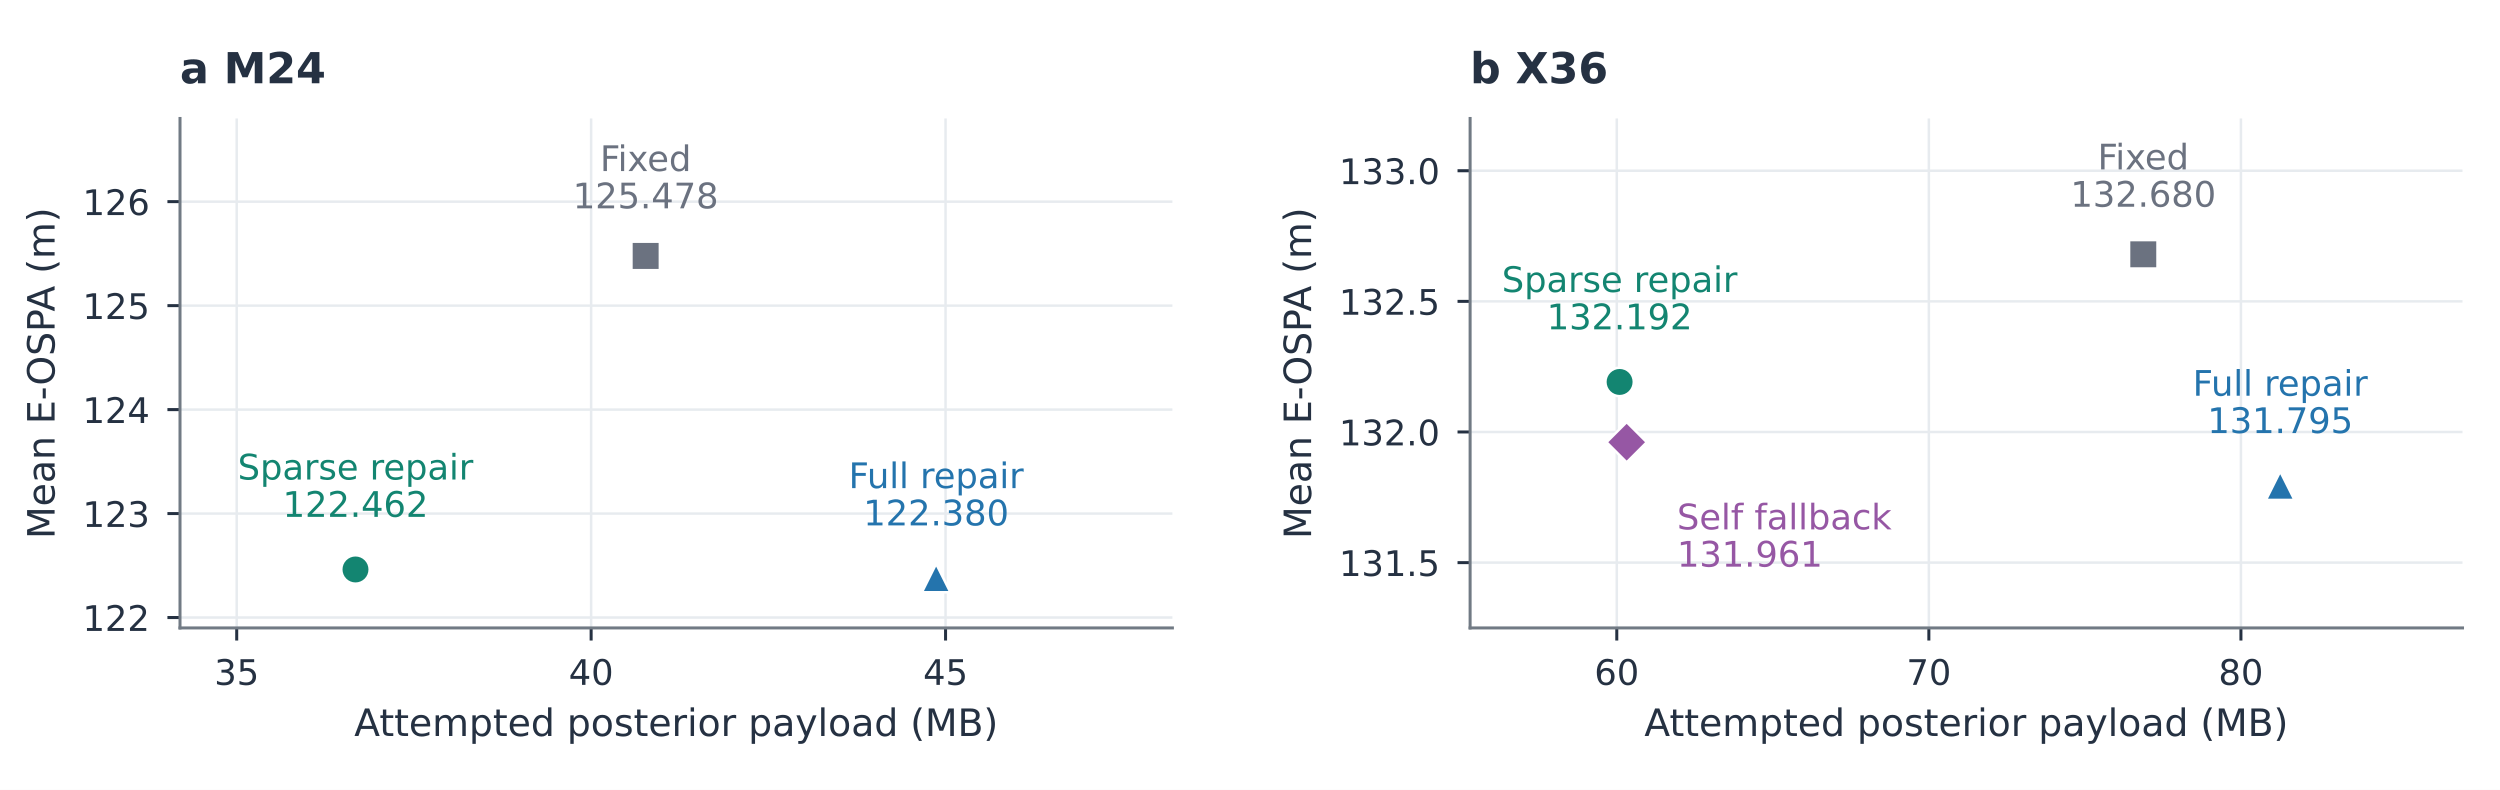
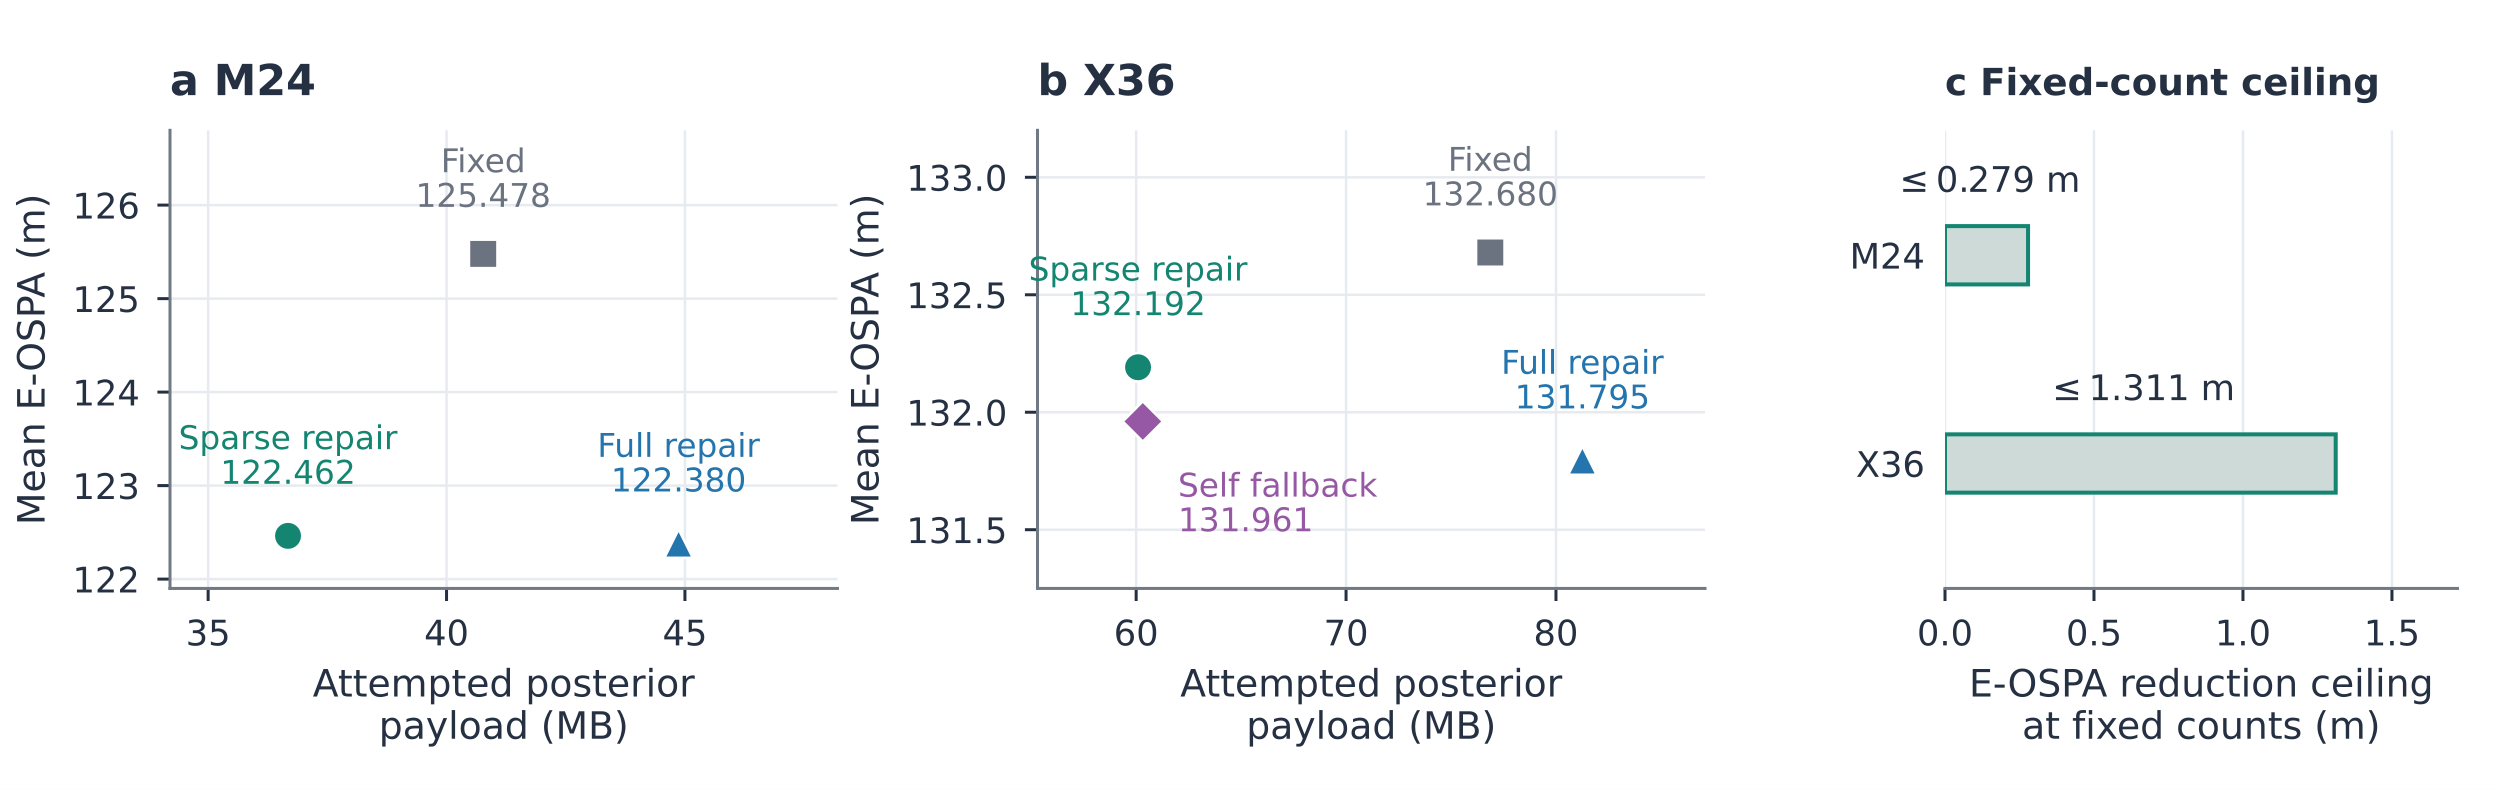
<svg xmlns="http://www.w3.org/2000/svg" xmlns:xlink="http://www.w3.org/1999/xlink" width="496.8pt" height="156.96pt" viewBox="0 0 496.8 156.96" version="1.1">
  <defs>
    <style type="text/css">*{stroke-linejoin: round; stroke-linecap: butt}</style>
  </defs>
  <g id="figure_1">
    <g id="patch_1">
      <path d="M 0 156.96  L 496.8 156.96  L 496.8 0  L 0 0  z " style="fill: #ffffff" />
    </g>
    <g id="axes_1">
      <g id="patch_2">
-         <path d="M 35.77 124.783  L 232.978 124.783  L 232.978 23.544  L 35.77 23.544  z " style="fill: #ffffff" />
+         <path d="M 33.782 116.935  L 166.428 116.935  L 166.428 25.898  L 33.782 25.898  z " style="fill: #ffffff" />
      </g>
      <g id="matplotlib.axis_1">
        <g id="xtick_1">
          <g id="line2d_1">
-             <path d="M 47.039 124.783  L 47.039 23.544  " clip-path="url(#p88a87be2eb)" style="fill: none; stroke: #e7ebef; stroke-width: 0.5; stroke-linecap: square" />
+             <path d="M 41.362 116.935  L 41.362 25.898  " clip-path="url(#p1fbccae76f)" style="fill: none; stroke: #e7ebef; stroke-width: 0.5; stroke-linecap: square" />
          </g>
          <g id="line2d_2">
            <defs>
-               <path id="m63fdc08ed8" d="M 0 0  L 0 2.5  " style="stroke: #253142; stroke-width: 0.6" />
+               <path id="m951a73d221" d="M 0 0  L 0 2.5  " style="stroke: #253142; stroke-width: 0.6" />
            </defs>
            <g>
-               <use xlink:href="#m63fdc08ed8" x="47.039" y="124.783" style="fill: #253142; stroke: #253142; stroke-width: 0.6" />
+               <use xlink:href="#m951a73d221" x="41.362" y="116.935" style="fill: #253142; stroke: #253142; stroke-width: 0.6" />
            </g>
          </g>
          <g id="text_1">
-             <text style="font-size: 7px; font-family: 'DejaVu Sans'; text-anchor: middle; fill: #253142" x="47.039" y="136.102" transform="rotate(-0 47.03863 136.1021)">35</text>
+             <text style="font-size: 7px; font-family: 'DejaVu Sans'; text-anchor: middle; fill: #253142" x="41.362" y="128.254" transform="rotate(-0 41.36215 128.2541)">35</text>
          </g>
        </g>
        <g id="xtick_2">
          <g id="line2d_3">
-             <path d="M 117.47 124.783  L 117.47 23.544  " clip-path="url(#p88a87be2eb)" style="fill: none; stroke: #e7ebef; stroke-width: 0.5; stroke-linecap: square" />
+             <path d="M 88.736 116.935  L 88.736 25.898  " clip-path="url(#p1fbccae76f)" style="fill: none; stroke: #e7ebef; stroke-width: 0.5; stroke-linecap: square" />
          </g>
          <g id="line2d_4">
            <g>
-               <use xlink:href="#m63fdc08ed8" x="117.47" y="124.783" style="fill: #253142; stroke: #253142; stroke-width: 0.6" />
+               <use xlink:href="#m951a73d221" x="88.736" y="116.935" style="fill: #253142; stroke: #253142; stroke-width: 0.6" />
            </g>
          </g>
          <g id="text_2">
-             <text style="font-size: 7px; font-family: 'DejaVu Sans'; text-anchor: middle; fill: #253142" x="117.47" y="136.102" transform="rotate(-0 117.4701 136.1021)">40</text>
+             <text style="font-size: 7px; font-family: 'DejaVu Sans'; text-anchor: middle; fill: #253142" x="88.736" y="128.254" transform="rotate(-0 88.73558 128.2541)">40</text>
          </g>
        </g>
        <g id="xtick_3">
          <g id="line2d_5">
-             <path d="M 187.901 124.783  L 187.901 23.544  " clip-path="url(#p88a87be2eb)" style="fill: none; stroke: #e7ebef; stroke-width: 0.5; stroke-linecap: square" />
+             <path d="M 136.109 116.935  L 136.109 25.898  " clip-path="url(#p1fbccae76f)" style="fill: none; stroke: #e7ebef; stroke-width: 0.5; stroke-linecap: square" />
          </g>
          <g id="line2d_6">
            <g>
-               <use xlink:href="#m63fdc08ed8" x="187.901" y="124.783" style="fill: #253142; stroke: #253142; stroke-width: 0.6" />
+               <use xlink:href="#m951a73d221" x="136.109" y="116.935" style="fill: #253142; stroke: #253142; stroke-width: 0.6" />
            </g>
          </g>
          <g id="text_3">
-             <text style="font-size: 7px; font-family: 'DejaVu Sans'; text-anchor: middle; fill: #253142" x="187.901" y="136.102" transform="rotate(-0 187.9015 136.1021)">45</text>
+             <text style="font-size: 7px; font-family: 'DejaVu Sans'; text-anchor: middle; fill: #253142" x="136.109" y="128.254" transform="rotate(-0 136.109 128.2541)">45</text>
          </g>
        </g>
        <g id="text_4">
-           <text style="font-size: 7.5px; font-family: 'DejaVu Sans'; text-anchor: middle; fill: #253142" x="134.374" y="146.257" transform="rotate(-0 134.3736 146.2567)">Attempted posterior payload (MB)</text>
+           <text style="font-size: 7.5px; font-family: 'DejaVu Sans'; fill: #253142" transform="translate(62.14876 138.4087)">Attempted posterior</text>
+           <text style="font-size: 7.5px; font-family: 'DejaVu Sans'; fill: #253142" transform="translate(75.26555 146.8071)">payload (MB)</text>
        </g>
      </g>
      <g id="matplotlib.axis_2">
        <g id="ytick_1">
          <g id="line2d_7">
-             <path d="M 35.77 122.717  L 232.978 122.717  " clip-path="url(#p88a87be2eb)" style="fill: none; stroke: #e7ebef; stroke-width: 0.5; stroke-linecap: square" />
+             <path d="M 33.782 115.077  L 166.428 115.077  " clip-path="url(#p1fbccae76f)" style="fill: none; stroke: #e7ebef; stroke-width: 0.5; stroke-linecap: square" />
          </g>
          <g id="line2d_8">
            <defs>
-               <path id="md2ff17e659" d="M 0 0  L -2.5 0  " style="stroke: #253142; stroke-width: 0.6" />
+               <path id="m010f03169a" d="M 0 0  L -2.5 0  " style="stroke: #253142; stroke-width: 0.6" />
            </defs>
            <g>
-               <use xlink:href="#md2ff17e659" x="35.77" y="122.717" style="fill: #253142; stroke: #253142; stroke-width: 0.6" />
+               <use xlink:href="#m010f03169a" x="33.782" y="115.077" style="fill: #253142; stroke: #253142; stroke-width: 0.6" />
            </g>
          </g>
          <g id="text_5">
-             <text style="font-size: 7px; font-family: 'DejaVu Sans'; text-anchor: end; fill: #253142" x="29.77" y="125.377" transform="rotate(-0 29.7696 125.3765)">122</text>
+             <text style="font-size: 7px; font-family: 'DejaVu Sans'; text-anchor: end; fill: #253142" x="27.782" y="117.737" transform="rotate(-0 27.7824 117.7368)">122</text>
          </g>
        </g>
        <g id="ytick_2">
          <g id="line2d_9">
-             <path d="M 35.77 102.056  L 232.978 102.056  " clip-path="url(#p88a87be2eb)" style="fill: none; stroke: #e7ebef; stroke-width: 0.5; stroke-linecap: square" />
+             <path d="M 33.782 96.498  L 166.428 96.498  " clip-path="url(#p1fbccae76f)" style="fill: none; stroke: #e7ebef; stroke-width: 0.5; stroke-linecap: square" />
          </g>
          <g id="line2d_10">
            <g>
-               <use xlink:href="#md2ff17e659" x="35.77" y="102.056" style="fill: #253142; stroke: #253142; stroke-width: 0.6" />
+               <use xlink:href="#m010f03169a" x="33.782" y="96.498" style="fill: #253142; stroke: #253142; stroke-width: 0.6" />
            </g>
          </g>
          <g id="text_6">
-             <text style="font-size: 7px; font-family: 'DejaVu Sans'; text-anchor: end; fill: #253142" x="29.77" y="104.715" transform="rotate(-0 29.7696 104.7155)">123</text>
+             <text style="font-size: 7px; font-family: 'DejaVu Sans'; text-anchor: end; fill: #253142" x="27.782" y="99.158" transform="rotate(-0 27.7824 99.15782)">123</text>
          </g>
        </g>
        <g id="ytick_3">
          <g id="line2d_11">
-             <path d="M 35.77 81.395  L 232.978 81.395  " clip-path="url(#p88a87be2eb)" style="fill: none; stroke: #e7ebef; stroke-width: 0.5; stroke-linecap: square" />
+             <path d="M 33.782 77.919  L 166.428 77.919  " clip-path="url(#p1fbccae76f)" style="fill: none; stroke: #e7ebef; stroke-width: 0.5; stroke-linecap: square" />
          </g>
          <g id="line2d_12">
            <g>
-               <use xlink:href="#md2ff17e659" x="35.77" y="81.395" style="fill: #253142; stroke: #253142; stroke-width: 0.6" />
+               <use xlink:href="#m010f03169a" x="33.782" y="77.919" style="fill: #253142; stroke: #253142; stroke-width: 0.6" />
            </g>
          </g>
          <g id="text_7">
-             <text style="font-size: 7px; font-family: 'DejaVu Sans'; text-anchor: end; fill: #253142" x="29.77" y="84.054" transform="rotate(-0 29.7696 84.05442)">124</text>
+             <text style="font-size: 7px; font-family: 'DejaVu Sans'; text-anchor: end; fill: #253142" x="27.782" y="80.579" transform="rotate(-0 27.7824 80.57888)">124</text>
          </g>
        </g>
        <g id="ytick_4">
          <g id="line2d_13">
-             <path d="M 35.77 60.734  L 232.978 60.734  " clip-path="url(#p88a87be2eb)" style="fill: none; stroke: #e7ebef; stroke-width: 0.5; stroke-linecap: square" />
+             <path d="M 33.782 59.34  L 166.428 59.34  " clip-path="url(#p1fbccae76f)" style="fill: none; stroke: #e7ebef; stroke-width: 0.5; stroke-linecap: square" />
          </g>
          <g id="line2d_14">
            <g>
-               <use xlink:href="#md2ff17e659" x="35.77" y="60.734" style="fill: #253142; stroke: #253142; stroke-width: 0.6" />
+               <use xlink:href="#m010f03169a" x="33.782" y="59.34" style="fill: #253142; stroke: #253142; stroke-width: 0.6" />
            </g>
          </g>
          <g id="text_8">
-             <text style="font-size: 7px; font-family: 'DejaVu Sans'; text-anchor: end; fill: #253142" x="29.77" y="63.393" transform="rotate(-0 29.7696 63.39336)">125</text>
+             <text style="font-size: 7px; font-family: 'DejaVu Sans'; text-anchor: end; fill: #253142" x="27.782" y="62" transform="rotate(-0 27.7824 61.99994)">125</text>
          </g>
        </g>
        <g id="ytick_5">
          <g id="line2d_15">
-             <path d="M 35.77 40.073  L 232.978 40.073  " clip-path="url(#p88a87be2eb)" style="fill: none; stroke: #e7ebef; stroke-width: 0.5; stroke-linecap: square" />
+             <path d="M 33.782 40.762  L 166.428 40.762  " clip-path="url(#p1fbccae76f)" style="fill: none; stroke: #e7ebef; stroke-width: 0.5; stroke-linecap: square" />
          </g>
          <g id="line2d_16">
            <g>
-               <use xlink:href="#md2ff17e659" x="35.77" y="40.073" style="fill: #253142; stroke: #253142; stroke-width: 0.6" />
+               <use xlink:href="#m010f03169a" x="33.782" y="40.762" style="fill: #253142; stroke: #253142; stroke-width: 0.6" />
            </g>
          </g>
          <g id="text_9">
-             <text style="font-size: 7px; font-family: 'DejaVu Sans'; text-anchor: end; fill: #253142" x="29.77" y="42.732" transform="rotate(-0 29.7696 42.7323)">126</text>
+             <text style="font-size: 7px; font-family: 'DejaVu Sans'; text-anchor: end; fill: #253142" x="27.782" y="43.421" transform="rotate(-0 27.7824 43.421)">126</text>
          </g>
        </g>
        <g id="text_10">
-           <text style="font-size: 7.5px; font-family: 'DejaVu Sans'; text-anchor: middle; fill: #253142" x="10.849" y="74.164" transform="rotate(-90 10.84858 74.1636)">Mean E-OSPA (m)</text>
+           <text style="font-size: 7.5px; font-family: 'DejaVu Sans'; text-anchor: middle; fill: #253142" x="8.861" y="71.417" transform="rotate(-90 8.861384 71.4168)">Mean E-OSPA (m)</text>
        </g>
      </g>
      <g id="patch_3">
-         <path d="M 35.77 124.783  L 35.77 23.544  " style="fill: none; stroke: #717a84; stroke-width: 0.6; stroke-linejoin: miter; stroke-linecap: square" />
+         <path d="M 33.782 116.935  L 33.782 25.898  " style="fill: none; stroke: #717a84; stroke-width: 0.6; stroke-linejoin: miter; stroke-linecap: square" />
      </g>
      <g id="patch_4">
-         <path d="M 35.77 124.783  L 232.978 124.783  " style="fill: none; stroke: #717a84; stroke-width: 0.6; stroke-linejoin: miter; stroke-linecap: square" />
+         <path d="M 33.782 116.935  L 166.428 116.935  " style="fill: none; stroke: #717a84; stroke-width: 0.6; stroke-linejoin: miter; stroke-linecap: square" />
      </g>
      <g id="PathCollection_1">
        <defs>
-           <path id="m41f9e10031" d="M -2.828 2.828  L 2.828 2.828  L 2.828 -2.828  L -2.828 -2.828  z " style="stroke: #ffffff; stroke-width: 0.5" />
+           <path id="m4866746207" d="M -2.828 2.828  L 2.828 2.828  L 2.828 -2.828  L -2.828 -2.828  z " style="stroke: #ffffff; stroke-width: 0.5" />
        </defs>
-         <g clip-path="url(#p88a87be2eb)">
-           <use xlink:href="#m41f9e10031" x="128.305" y="50.859" style="fill: #6b7280; stroke: #ffffff; stroke-width: 0.5" />
+         <g clip-path="url(#p1fbccae76f)">
+           <use xlink:href="#m4866746207" x="96.023" y="50.46" style="fill: #6b7280; stroke: #ffffff; stroke-width: 0.5" />
        </g>
      </g>
      <g id="text_11">
-         <text style="font-size: 7px; font-family: 'DejaVu Sans'; fill: #6b7280" transform="translate(119.2354 33.98988)">Fixed</text>
-         <text style="font-size: 7px; font-family: 'DejaVu Sans'; fill: #6b7280" transform="translate(113.8312 41.40284)">125.478</text>
+         <text style="font-size: 6.5px; font-family: 'DejaVu Sans'; fill: #6b7280" transform="translate(87.60164 34.22513)">Fixed</text>
+         <text style="font-size: 6.5px; font-family: 'DejaVu Sans'; fill: #6b7280" transform="translate(82.58344 41.10859)">125.478</text>
      </g>
      <g id="PathCollection_2">
        <defs>
-           <path id="m3cbb86bf27" d="M 0 -2.828  L -2.828 2.828  L 2.828 2.828  z " style="stroke: #ffffff; stroke-width: 0.5" />
+           <path id="m20859dba0f" d="M 0 -2.828  L -2.828 2.828  L 2.828 2.828  z " style="stroke: #ffffff; stroke-width: 0.5" />
        </defs>
-         <g clip-path="url(#p88a87be2eb)">
-           <use xlink:href="#m3cbb86bf27" x="186.03" y="114.868" style="fill: #2474ad; stroke: #ffffff; stroke-width: 0.5" />
+         <g clip-path="url(#p1fbccae76f)">
+           <use xlink:href="#m20859dba0f" x="134.85" y="108.019" style="fill: #2474ad; stroke: #ffffff; stroke-width: 0.5" />
        </g>
      </g>
      <g id="text_12">
-         <text style="font-size: 7px; font-family: 'DejaVu Sans'; fill: #2474ad" transform="translate(168.6426 96.99935)">Full repair</text>
-         <text style="font-size: 7px; font-family: 'DejaVu Sans'; fill: #2474ad" transform="translate(171.5563 104.4123)">122.380</text>
+         <text style="font-size: 6.5px; font-family: 'DejaVu Sans'; fill: #2474ad" transform="translate(118.7048 90.78403)">Full repair</text>
+         <text style="font-size: 6.5px; font-family: 'DejaVu Sans'; fill: #2474ad" transform="translate(121.4104 97.66749)">122.380</text>
      </g>
      <g id="PathCollection_3">
        <defs>
-           <path id="m1af9a716c9" d="M 0 2.828  C 0.75 2.828 1.47 2.53 2 2  C 2.53 1.47 2.828 0.75 2.828 0  C 2.828 -0.75 2.53 -1.47 2 -2  C 1.47 -2.53 0.75 -2.828 0 -2.828  C -0.75 -2.828 -1.47 -2.53 -2 -2  C -2.53 -1.47 -2.828 -0.75 -2.828 0  C -2.828 0.75 -2.53 1.47 -2 2  C -1.47 2.53 -0.75 2.828 0 2.828  z " style="stroke: #ffffff; stroke-width: 0.5" />
+           <path id="m1e0ab5b88b" d="M 0 2.828  C 0.75 2.828 1.47 2.53 2 2  C 2.53 1.47 2.828 0.75 2.828 0  C 2.828 -0.75 2.53 -1.47 2 -2  C 1.47 -2.53 0.75 -2.828 0 -2.828  C -0.75 -2.828 -1.47 -2.53 -2 -2  C -2.53 -1.47 -2.828 -0.75 -2.828 0  C -2.828 0.75 -2.53 1.47 -2 2  C -1.47 2.53 -0.75 2.828 0 2.828  z " style="stroke: #ffffff; stroke-width: 0.5" />
        </defs>
-         <g clip-path="url(#p88a87be2eb)">
-           <use xlink:href="#m1af9a716c9" x="70.642" y="113.165" style="fill: #138571; stroke: #ffffff; stroke-width: 0.5" />
+         <g clip-path="url(#p1fbccae76f)">
+           <use xlink:href="#m1e0ab5b88b" x="57.238" y="106.487" style="fill: #138571; stroke: #ffffff; stroke-width: 0.5" />
        </g>
      </g>
      <g id="text_13">
-         <text style="font-size: 7px; font-family: 'DejaVu Sans'; fill: #138571" transform="translate(47.23351 95.29587)">Sparse repair</text>
-         <text style="font-size: 7px; font-family: 'DejaVu Sans'; fill: #138571" transform="translate(56.16835 102.7088)">122.462</text>
+         <text style="font-size: 6.5px; font-family: 'DejaVu Sans'; fill: #138571" transform="translate(35.50175 89.25222)">Sparse repair</text>
+         <text style="font-size: 6.5px; font-family: 'DejaVu Sans'; fill: #138571" transform="translate(43.79839 96.13568)">122.462</text>
      </g>
      <g id="text_14">
-         <text style="font-weight: 700; font-size: 8.5px; font-family: 'DejaVu Sans'; text-anchor: start; fill: #253142" x="35.77" y="16.544" transform="rotate(-0 35.7696 16.544)">a  M24</text>
+         <text style="font-weight: 700; font-size: 8.5px; font-family: 'DejaVu Sans'; text-anchor: start; fill: #253142" x="33.782" y="18.898" transform="rotate(-0 33.7824 18.8984)">a  M24</text>
      </g>
    </g>
    <g id="axes_2">
      <g id="patch_5">
-         <path d="M 292.14 124.783  L 489.348 124.783  L 489.348 23.544  L 292.14 23.544  z " style="fill: #ffffff" />
+         <path d="M 206.172 116.935  L 338.818 116.935  L 338.818 25.898  L 206.172 25.898  z " style="fill: #ffffff" />
      </g>
      <g id="matplotlib.axis_3">
        <g id="xtick_4">
          <g id="line2d_17">
-             <path d="M 321.287 124.783  L 321.287 23.544  " clip-path="url(#p3abf3eaefa)" style="fill: none; stroke: #e7ebef; stroke-width: 0.5; stroke-linecap: square" />
+             <path d="M 225.777 116.935  L 225.777 25.898  " clip-path="url(#pb105b3aa8b)" style="fill: none; stroke: #e7ebef; stroke-width: 0.5; stroke-linecap: square" />
          </g>
          <g id="line2d_18">
            <g>
-               <use xlink:href="#m63fdc08ed8" x="321.287" y="124.783" style="fill: #253142; stroke: #253142; stroke-width: 0.6" />
+               <use xlink:href="#m951a73d221" x="225.777" y="116.935" style="fill: #253142; stroke: #253142; stroke-width: 0.6" />
            </g>
          </g>
          <g id="text_15">
-             <text style="font-size: 7px; font-family: 'DejaVu Sans'; text-anchor: middle; fill: #253142" x="321.287" y="136.102" transform="rotate(-0 321.2871 136.1021)">60</text>
+             <text style="font-size: 7px; font-family: 'DejaVu Sans'; text-anchor: middle; fill: #253142" x="225.777" y="128.254" transform="rotate(-0 225.7769 128.2541)">60</text>
          </g>
        </g>
        <g id="xtick_5">
          <g id="line2d_19">
-             <path d="M 383.302 124.783  L 383.302 23.544  " clip-path="url(#p3abf3eaefa)" style="fill: none; stroke: #e7ebef; stroke-width: 0.5; stroke-linecap: square" />
+             <path d="M 267.489 116.935  L 267.489 25.898  " clip-path="url(#pb105b3aa8b)" style="fill: none; stroke: #e7ebef; stroke-width: 0.5; stroke-linecap: square" />
          </g>
          <g id="line2d_20">
            <g>
-               <use xlink:href="#m63fdc08ed8" x="383.302" y="124.783" style="fill: #253142; stroke: #253142; stroke-width: 0.6" />
+               <use xlink:href="#m951a73d221" x="267.489" y="116.935" style="fill: #253142; stroke: #253142; stroke-width: 0.6" />
            </g>
          </g>
          <g id="text_16">
-             <text style="font-size: 7px; font-family: 'DejaVu Sans'; text-anchor: middle; fill: #253142" x="383.302" y="136.102" transform="rotate(-0 383.3022 136.1021)">70</text>
+             <text style="font-size: 7px; font-family: 'DejaVu Sans'; text-anchor: middle; fill: #253142" x="267.489" y="128.254" transform="rotate(-0 267.4893 128.2541)">70</text>
          </g>
        </g>
        <g id="xtick_6">
          <g id="line2d_21">
-             <path d="M 445.317 124.783  L 445.317 23.544  " clip-path="url(#p3abf3eaefa)" style="fill: none; stroke: #e7ebef; stroke-width: 0.5; stroke-linecap: square" />
+             <path d="M 309.202 116.935  L 309.202 25.898  " clip-path="url(#pb105b3aa8b)" style="fill: none; stroke: #e7ebef; stroke-width: 0.5; stroke-linecap: square" />
          </g>
          <g id="line2d_22">
            <g>
-               <use xlink:href="#m63fdc08ed8" x="445.317" y="124.783" style="fill: #253142; stroke: #253142; stroke-width: 0.6" />
+               <use xlink:href="#m951a73d221" x="309.202" y="116.935" style="fill: #253142; stroke: #253142; stroke-width: 0.6" />
            </g>
          </g>
          <g id="text_17">
-             <text style="font-size: 7px; font-family: 'DejaVu Sans'; text-anchor: middle; fill: #253142" x="445.317" y="136.102" transform="rotate(-0 445.3173 136.1021)">80</text>
+             <text style="font-size: 7px; font-family: 'DejaVu Sans'; text-anchor: middle; fill: #253142" x="309.202" y="128.254" transform="rotate(-0 309.2018 128.2541)">80</text>
          </g>
        </g>
        <g id="text_18">
-           <text style="font-size: 7.5px; font-family: 'DejaVu Sans'; text-anchor: middle; fill: #253142" x="390.744" y="146.257" transform="rotate(-0 390.744 146.2567)">Attempted posterior payload (MB)</text>
+           <text style="font-size: 7.5px; font-family: 'DejaVu Sans'; fill: #253142" transform="translate(234.5384 138.4087)">Attempted posterior</text>
+           <text style="font-size: 7.5px; font-family: 'DejaVu Sans'; fill: #253142" transform="translate(247.6552 146.8071)">payload (MB)</text>
        </g>
      </g>
      <g id="matplotlib.axis_4">
        <g id="ytick_6">
          <g id="line2d_23">
-             <path d="M 292.14 111.804  L 489.348 111.804  " clip-path="url(#p3abf3eaefa)" style="fill: none; stroke: #e7ebef; stroke-width: 0.5; stroke-linecap: square" />
+             <path d="M 206.172 105.264  L 338.818 105.264  " clip-path="url(#pb105b3aa8b)" style="fill: none; stroke: #e7ebef; stroke-width: 0.5; stroke-linecap: square" />
          </g>
          <g id="line2d_24">
            <g>
-               <use xlink:href="#md2ff17e659" x="292.14" y="111.804" style="fill: #253142; stroke: #253142; stroke-width: 0.6" />
+               <use xlink:href="#m010f03169a" x="206.172" y="105.264" style="fill: #253142; stroke: #253142; stroke-width: 0.6" />
            </g>
          </g>
          <g id="text_19">
-             <text style="font-size: 7px; font-family: 'DejaVu Sans'; text-anchor: end; fill: #253142" x="286.14" y="114.463" transform="rotate(-0 286.14 114.4633)">131.5</text>
+             <text style="font-size: 7px; font-family: 'DejaVu Sans'; text-anchor: end; fill: #253142" x="200.172" y="107.923" transform="rotate(-0 200.172 107.9233)">131.5</text>
          </g>
        </g>
        <g id="ytick_7">
          <g id="line2d_25">
-             <path d="M 292.14 85.845  L 489.348 85.845  " clip-path="url(#p3abf3eaefa)" style="fill: none; stroke: #e7ebef; stroke-width: 0.5; stroke-linecap: square" />
+             <path d="M 206.172 81.921  L 338.818 81.921  " clip-path="url(#pb105b3aa8b)" style="fill: none; stroke: #e7ebef; stroke-width: 0.5; stroke-linecap: square" />
          </g>
          <g id="line2d_26">
            <g>
-               <use xlink:href="#md2ff17e659" x="292.14" y="85.845" style="fill: #253142; stroke: #253142; stroke-width: 0.6" />
+               <use xlink:href="#m010f03169a" x="206.172" y="81.921" style="fill: #253142; stroke: #253142; stroke-width: 0.6" />
            </g>
          </g>
          <g id="text_20">
-             <text style="font-size: 7px; font-family: 'DejaVu Sans'; text-anchor: end; fill: #253142" x="286.14" y="88.504" transform="rotate(-0 286.14 88.5045)">132.0</text>
+             <text style="font-size: 7px; font-family: 'DejaVu Sans'; text-anchor: end; fill: #253142" x="200.172" y="84.58" transform="rotate(-0 200.172 84.5805)">132.0</text>
          </g>
        </g>
        <g id="ytick_8">
          <g id="line2d_27">
-             <path d="M 292.14 59.886  L 489.348 59.886  " clip-path="url(#p3abf3eaefa)" style="fill: none; stroke: #e7ebef; stroke-width: 0.5; stroke-linecap: square" />
+             <path d="M 206.172 58.578  L 338.818 58.578  " clip-path="url(#pb105b3aa8b)" style="fill: none; stroke: #e7ebef; stroke-width: 0.5; stroke-linecap: square" />
          </g>
          <g id="line2d_28">
            <g>
-               <use xlink:href="#md2ff17e659" x="292.14" y="59.886" style="fill: #253142; stroke: #253142; stroke-width: 0.6" />
+               <use xlink:href="#m010f03169a" x="206.172" y="58.578" style="fill: #253142; stroke: #253142; stroke-width: 0.6" />
            </g>
          </g>
          <g id="text_21">
-             <text style="font-size: 7px; font-family: 'DejaVu Sans'; text-anchor: end; fill: #253142" x="286.14" y="62.546" transform="rotate(-0 286.14 62.54573)">132.5</text>
+             <text style="font-size: 7px; font-family: 'DejaVu Sans'; text-anchor: end; fill: #253142" x="200.172" y="61.238" transform="rotate(-0 200.172 61.23773)">132.5</text>
          </g>
        </g>
        <g id="ytick_9">
          <g id="line2d_29">
-             <path d="M 292.14 33.928  L 489.348 33.928  " clip-path="url(#p3abf3eaefa)" style="fill: none; stroke: #e7ebef; stroke-width: 0.5; stroke-linecap: square" />
+             <path d="M 206.172 35.236  L 338.818 35.236  " clip-path="url(#pb105b3aa8b)" style="fill: none; stroke: #e7ebef; stroke-width: 0.5; stroke-linecap: square" />
          </g>
          <g id="line2d_30">
            <g>
-               <use xlink:href="#md2ff17e659" x="292.14" y="33.928" style="fill: #253142; stroke: #253142; stroke-width: 0.6" />
+               <use xlink:href="#m010f03169a" x="206.172" y="35.236" style="fill: #253142; stroke: #253142; stroke-width: 0.6" />
            </g>
          </g>
          <g id="text_22">
-             <text style="font-size: 7px; font-family: 'DejaVu Sans'; text-anchor: end; fill: #253142" x="286.14" y="36.587" transform="rotate(-0 286.14 36.58696)">133.0</text>
+             <text style="font-size: 7px; font-family: 'DejaVu Sans'; text-anchor: end; fill: #253142" x="200.172" y="37.895" transform="rotate(-0 200.172 37.89496)">133.0</text>
          </g>
        </g>
        <g id="text_23">
-           <text style="font-size: 7.5px; font-family: 'DejaVu Sans'; text-anchor: middle; fill: #253142" x="260.541" y="74.164" transform="rotate(-90 260.5405 74.1636)">Mean E-OSPA (m)</text>
+           <text style="font-size: 7.5px; font-family: 'DejaVu Sans'; text-anchor: middle; fill: #253142" x="174.573" y="71.417" transform="rotate(-90 174.5725 71.4168)">Mean E-OSPA (m)</text>
        </g>
      </g>
      <g id="patch_6">
-         <path d="M 292.14 124.783  L 292.14 23.544  " style="fill: none; stroke: #717a84; stroke-width: 0.6; stroke-linejoin: miter; stroke-linecap: square" />
+         <path d="M 206.172 116.935  L 206.172 25.898  " style="fill: none; stroke: #717a84; stroke-width: 0.6; stroke-linejoin: miter; stroke-linecap: square" />
      </g>
      <g id="patch_7">
-         <path d="M 292.14 124.783  L 489.348 124.783  " style="fill: none; stroke: #717a84; stroke-width: 0.6; stroke-linejoin: miter; stroke-linecap: square" />
+         <path d="M 206.172 116.935  L 338.818 116.935  " style="fill: none; stroke: #717a84; stroke-width: 0.6; stroke-linejoin: miter; stroke-linecap: square" />
      </g>
      <g id="PathCollection_4">
-         <g clip-path="url(#p3abf3eaefa)">
-           <use xlink:href="#m41f9e10031" x="425.913" y="50.538" style="fill: #6b7280; stroke: #ffffff; stroke-width: 0.5" />
+         <g clip-path="url(#pb105b3aa8b)">
+           <use xlink:href="#m4866746207" x="296.15" y="50.172" style="fill: #6b7280; stroke: #ffffff; stroke-width: 0.5" />
        </g>
      </g>
      <g id="text_24">
-         <text style="font-size: 7px; font-family: 'DejaVu Sans'; fill: #6b7280" transform="translate(416.8434 33.66932)">Fixed</text>
-         <text style="font-size: 7px; font-family: 'DejaVu Sans'; fill: #6b7280" transform="translate(411.4392 41.08228)">132.680</text>
+         <text style="font-size: 6.5px; font-family: 'DejaVu Sans'; fill: #6b7280" transform="translate(287.7284 33.93687)">Fixed</text>
+         <text style="font-size: 6.5px; font-family: 'DejaVu Sans'; fill: #6b7280" transform="translate(282.7102 40.82033)">132.680</text>
      </g>
      <g id="PathCollection_5">
-         <g clip-path="url(#p3abf3eaefa)">
-           <use xlink:href="#m3cbb86bf27" x="453.123" y="96.512" style="fill: #2474ad; stroke: #ffffff; stroke-width: 0.5" />
+         <g clip-path="url(#pb105b3aa8b)">
+           <use xlink:href="#m20859dba0f" x="314.452" y="91.513" style="fill: #2474ad; stroke: #ffffff; stroke-width: 0.5" />
        </g>
      </g>
      <g id="text_25">
-         <text style="font-size: 7px; font-family: 'DejaVu Sans'; fill: #2474ad" transform="translate(435.7358 78.64366)">Full repair</text>
-         <text style="font-size: 7px; font-family: 'DejaVu Sans'; fill: #2474ad" transform="translate(438.6495 86.05662)">131.795</text>
+         <text style="font-size: 6.5px; font-family: 'DejaVu Sans'; fill: #2474ad" transform="translate(298.3067 74.27814)">Full repair</text>
+         <text style="font-size: 6.5px; font-family: 'DejaVu Sans'; fill: #2474ad" transform="translate(301.0123 81.1616)">131.795</text>
      </g>
      <g id="PathCollection_6">
-         <g clip-path="url(#p3abf3eaefa)">
-           <use xlink:href="#m1af9a716c9" x="321.848" y="75.901" style="fill: #138571; stroke: #ffffff; stroke-width: 0.5" />
+         <g clip-path="url(#pb105b3aa8b)">
+           <use xlink:href="#m1e0ab5b88b" x="226.154" y="72.979" style="fill: #138571; stroke: #ffffff; stroke-width: 0.5" />
        </g>
      </g>
      <g id="text_26">
-         <text style="font-size: 7px; font-family: 'DejaVu Sans'; fill: #138571" transform="translate(298.4394 58.03204)">Sparse repair</text>
-         <text style="font-size: 7px; font-family: 'DejaVu Sans'; fill: #138571" transform="translate(307.3742 65.445)">132.192</text>
+         <text style="font-size: 6.5px; font-family: 'DejaVu Sans'; fill: #138571" transform="translate(204.4176 55.74366)">Sparse repair</text>
+         <text style="font-size: 6.5px; font-family: 'DejaVu Sans'; fill: #138571" transform="translate(212.7142 62.62712)">132.192</text>
      </g>
      <g id="PathCollection_7">
        <defs>
-           <path id="m842bdbe22e" d="M -0 4  L 4 0  L 0 -4  L -4 -0  z " style="stroke: #ffffff; stroke-width: 0.5" />
+           <path id="m653aa5549c" d="M -0 4  L 4 0  L 0 -4  L -4 -0  z " style="stroke: #ffffff; stroke-width: 0.5" />
        </defs>
-         <g clip-path="url(#p3abf3eaefa)">
-           <use xlink:href="#m842bdbe22e" x="323.251" y="87.877" style="fill: #9657a4; stroke: #ffffff; stroke-width: 0.5" />
+         <g clip-path="url(#pb105b3aa8b)">
+           <use xlink:href="#m653aa5549c" x="227.098" y="83.749" style="fill: #9657a4; stroke: #ffffff; stroke-width: 0.5" />
        </g>
      </g>
      <g id="text_27">
-         <text style="font-size: 7px; font-family: 'DejaVu Sans'; fill: #9657a4" transform="translate(333.2507 105.1964)">Self fallback</text>
-         <text style="font-size: 7px; font-family: 'DejaVu Sans'; fill: #9657a4" transform="translate(333.2507 112.6093)">131.961</text>
+         <text style="font-size: 6.5px; font-family: 'DejaVu Sans'; fill: #9657a4" transform="translate(234.0976 98.68765)">Self fallback</text>
+         <text style="font-size: 6.5px; font-family: 'DejaVu Sans'; fill: #9657a4" transform="translate(234.0976 105.5711)">131.961</text>
      </g>
      <g id="text_28">
-         <text style="font-weight: 700; font-size: 8.5px; font-family: 'DejaVu Sans'; text-anchor: start; fill: #253142" x="292.14" y="16.544" transform="rotate(-0 292.14 16.544)">b  X36</text>
+         <text style="font-weight: 700; font-size: 8.5px; font-family: 'DejaVu Sans'; text-anchor: start; fill: #253142" x="206.172" y="18.898" transform="rotate(-0 206.172 18.8984)">b  X36</text>
+       </g>
+     </g>
+     <g id="axes_3">
+       <g id="patch_8">
+         <path d="M 386.51 116.935  L 488.354 116.935  L 488.354 25.898  L 386.51 25.898  z " style="fill: #ffffff" />
+       </g>
+       <g id="matplotlib.axis_5">
+         <g id="xtick_7">
+           <g id="line2d_31">
+             <path d="M 386.51 116.935  L 386.51 25.898  " clip-path="url(#pb1e3c477e7)" style="fill: none; stroke: #e7ebef; stroke-width: 0.5; stroke-linecap: square" />
+           </g>
+           <g id="line2d_32">
+             <g>
+               <use xlink:href="#m951a73d221" x="386.51" y="116.935" style="fill: #253142; stroke: #253142; stroke-width: 0.6" />
+             </g>
+           </g>
+           <g id="text_29">
+             <text style="font-size: 7px; font-family: 'DejaVu Sans'; text-anchor: middle; fill: #253142" x="386.51" y="128.254" transform="rotate(-0 386.5104 128.2541)">0.0</text>
+           </g>
+         </g>
+         <g id="xtick_8">
+           <g id="line2d_33">
+             <path d="M 416.116 116.935  L 416.116 25.898  " clip-path="url(#pb1e3c477e7)" style="fill: none; stroke: #e7ebef; stroke-width: 0.5; stroke-linecap: square" />
+           </g>
+           <g id="line2d_34">
+             <g>
+               <use xlink:href="#m951a73d221" x="416.116" y="116.935" style="fill: #253142; stroke: #253142; stroke-width: 0.6" />
+             </g>
+           </g>
+           <g id="text_30">
+             <text style="font-size: 7px; font-family: 'DejaVu Sans'; text-anchor: middle; fill: #253142" x="416.116" y="128.254" transform="rotate(-0 416.1162 128.2541)">0.5</text>
+           </g>
+         </g>
+         <g id="xtick_9">
+           <g id="line2d_35">
+             <path d="M 445.722 116.935  L 445.722 25.898  " clip-path="url(#pb1e3c477e7)" style="fill: none; stroke: #e7ebef; stroke-width: 0.5; stroke-linecap: square" />
+           </g>
+           <g id="line2d_36">
+             <g>
+               <use xlink:href="#m951a73d221" x="445.722" y="116.935" style="fill: #253142; stroke: #253142; stroke-width: 0.6" />
+             </g>
+           </g>
+           <g id="text_31">
+             <text style="font-size: 7px; font-family: 'DejaVu Sans'; text-anchor: middle; fill: #253142" x="445.722" y="128.254" transform="rotate(-0 445.722 128.2541)">1.0</text>
+           </g>
+         </g>
+         <g id="xtick_10">
+           <g id="line2d_37">
+             <path d="M 475.328 116.935  L 475.328 25.898  " clip-path="url(#pb1e3c477e7)" style="fill: none; stroke: #e7ebef; stroke-width: 0.5; stroke-linecap: square" />
+           </g>
+           <g id="line2d_38">
+             <g>
+               <use xlink:href="#m951a73d221" x="475.328" y="116.935" style="fill: #253142; stroke: #253142; stroke-width: 0.6" />
+             </g>
+           </g>
+           <g id="text_32">
+             <text style="font-size: 7px; font-family: 'DejaVu Sans'; text-anchor: middle; fill: #253142" x="475.328" y="128.254" transform="rotate(-0 475.3278 128.2541)">1.5</text>
+           </g>
+         </g>
+         <g id="text_33">
+           <text style="font-size: 7.5px; font-family: 'DejaVu Sans'; fill: #253142" transform="translate(391.2845 138.4087)">E-OSPA reduction ceiling</text>
+           <text style="font-size: 7.5px; font-family: 'DejaVu Sans'; fill: #253142" transform="translate(401.8244 146.8071)">at fixed counts (m)</text>
+         </g>
+       </g>
+       <g id="matplotlib.axis_6">
+         <g id="ytick_10">
+           <g id="line2d_39" />
+           <g id="text_34">
+             <text style="font-size: 7px; font-family: 'DejaVu Sans'; text-anchor: end; fill: #253142" x="382.51" y="53.386" transform="rotate(-0 382.5104 53.38607)">M24</text>
+           </g>
+         </g>
+         <g id="ytick_11">
+           <g id="line2d_40" />
+           <g id="text_35">
+             <text style="font-size: 7px; font-family: 'DejaVu Sans'; text-anchor: end; fill: #253142" x="382.51" y="94.766" transform="rotate(-0 382.5104 94.76644)">X36</text>
+           </g>
+         </g>
+       </g>
+       <g id="patch_9">
+         <path d="M 386.51 56.52  L 403.016 56.52  L 403.016 44.933  L 386.51 44.933  z " clip-path="url(#pb1e3c477e7)" style="fill: #cedad7; stroke: #138571; stroke-width: 0.8; stroke-linejoin: miter" />
+       </g>
+       <g id="patch_10">
+         <path d="M 386.51 97.9  L 464.152 97.9  L 464.152 86.314  L 386.51 86.314  z " clip-path="url(#pb1e3c477e7)" style="fill: #cedad7; stroke: #138571; stroke-width: 0.8; stroke-linejoin: miter" />
+       </g>
+       <g id="patch_11">
+         <path d="M 386.51 116.935  L 488.354 116.935  " style="fill: none; stroke: #717a84; stroke-width: 0.6; stroke-linejoin: miter; stroke-linecap: square" />
+       </g>
+       <g id="text_36">
+         <g style="fill: #253142" transform="translate(376.1082 38.92575)">
+           <text>
+             <tspan x="1.364" y="-0.797" style="font-size: 7px; font-family: 'DejaVu Sans'; fill: #253142">≤</tspan>
+             <tspan x="8.593" y="-0.797" style="font-size: 7px; font-family: 'DejaVu Sans'; fill: #253142">0</tspan>
+             <tspan x="13.046" y="-0.797" style="font-size: 7px; font-family: 'DejaVu Sans'; fill: #253142">.</tspan>
+             <tspan x="14.896" y="-0.797" style="font-size: 7px; font-family: 'DejaVu Sans'; fill: #253142">2</tspan>
+             <tspan x="19.35" y="-0.797" style="font-size: 7px; font-family: 'DejaVu Sans'; fill: #253142">7</tspan>
+             <tspan x="23.804" y="-0.797" style="font-size: 7px; font-family: 'DejaVu Sans'; fill: #253142">9</tspan>
+             <tspan x="28.257" y="-0.797" style="font-size: 7px; font-family: 'DejaVu Sans'; fill: #253142"> </tspan>
+             <tspan x="30.482" y="-0.797" style="font-size: 7px; font-family: 'DejaVu Sans'; fill: #253142">m</tspan>
+           </text>
+         </g>
+       </g>
+       <g id="text_37">
+         <g style="fill: #253142" transform="translate(406.466 80.30611)">
+           <text>
+             <tspan x="1.364" y="-0.797" style="font-size: 7px; font-family: 'DejaVu Sans'; fill: #253142">≤</tspan>
+             <tspan x="8.593" y="-0.797" style="font-size: 7px; font-family: 'DejaVu Sans'; fill: #253142">1</tspan>
+             <tspan x="13.046" y="-0.797" style="font-size: 7px; font-family: 'DejaVu Sans'; fill: #253142">.</tspan>
+             <tspan x="15.271" y="-0.797" style="font-size: 7px; font-family: 'DejaVu Sans'; fill: #253142">3</tspan>
+             <tspan x="19.725" y="-0.797" style="font-size: 7px; font-family: 'DejaVu Sans'; fill: #253142">1</tspan>
+             <tspan x="24.179" y="-0.797" style="font-size: 7px; font-family: 'DejaVu Sans'; fill: #253142">1</tspan>
+             <tspan x="28.632" y="-0.797" style="font-size: 7px; font-family: 'DejaVu Sans'; fill: #253142"> </tspan>
+             <tspan x="30.857" y="-0.797" style="font-size: 7px; font-family: 'DejaVu Sans'; fill: #253142">m</tspan>
+           </text>
+         </g>
+       </g>
+       <g id="text_38">
+         <text style="font-weight: 700; font-size: 7.4px; font-family: 'DejaVu Sans'; text-anchor: start; fill: #253142" x="386.51" y="18.898" transform="rotate(-0 386.5104 18.8984)">c  Fixed-count ceiling</text>
      </g>
    </g>
  </g>
  <defs>
-     <clipPath id="p88a87be2eb">
-       <rect x="35.77" y="23.544" width="197.208" height="101.239" />
+     <clipPath id="p1fbccae76f">
+       <rect x="33.782" y="25.898" width="132.646" height="91.037" />
    </clipPath>
-     <clipPath id="p3abf3eaefa">
-       <rect x="292.14" y="23.544" width="197.208" height="101.239" />
+     <clipPath id="pb105b3aa8b">
+       <rect x="206.172" y="25.898" width="132.646" height="91.037" />
+     </clipPath>
+     <clipPath id="pb1e3c477e7">
+       <rect x="386.51" y="25.898" width="101.844" height="91.037" />
    </clipPath>
  </defs>
</svg>
